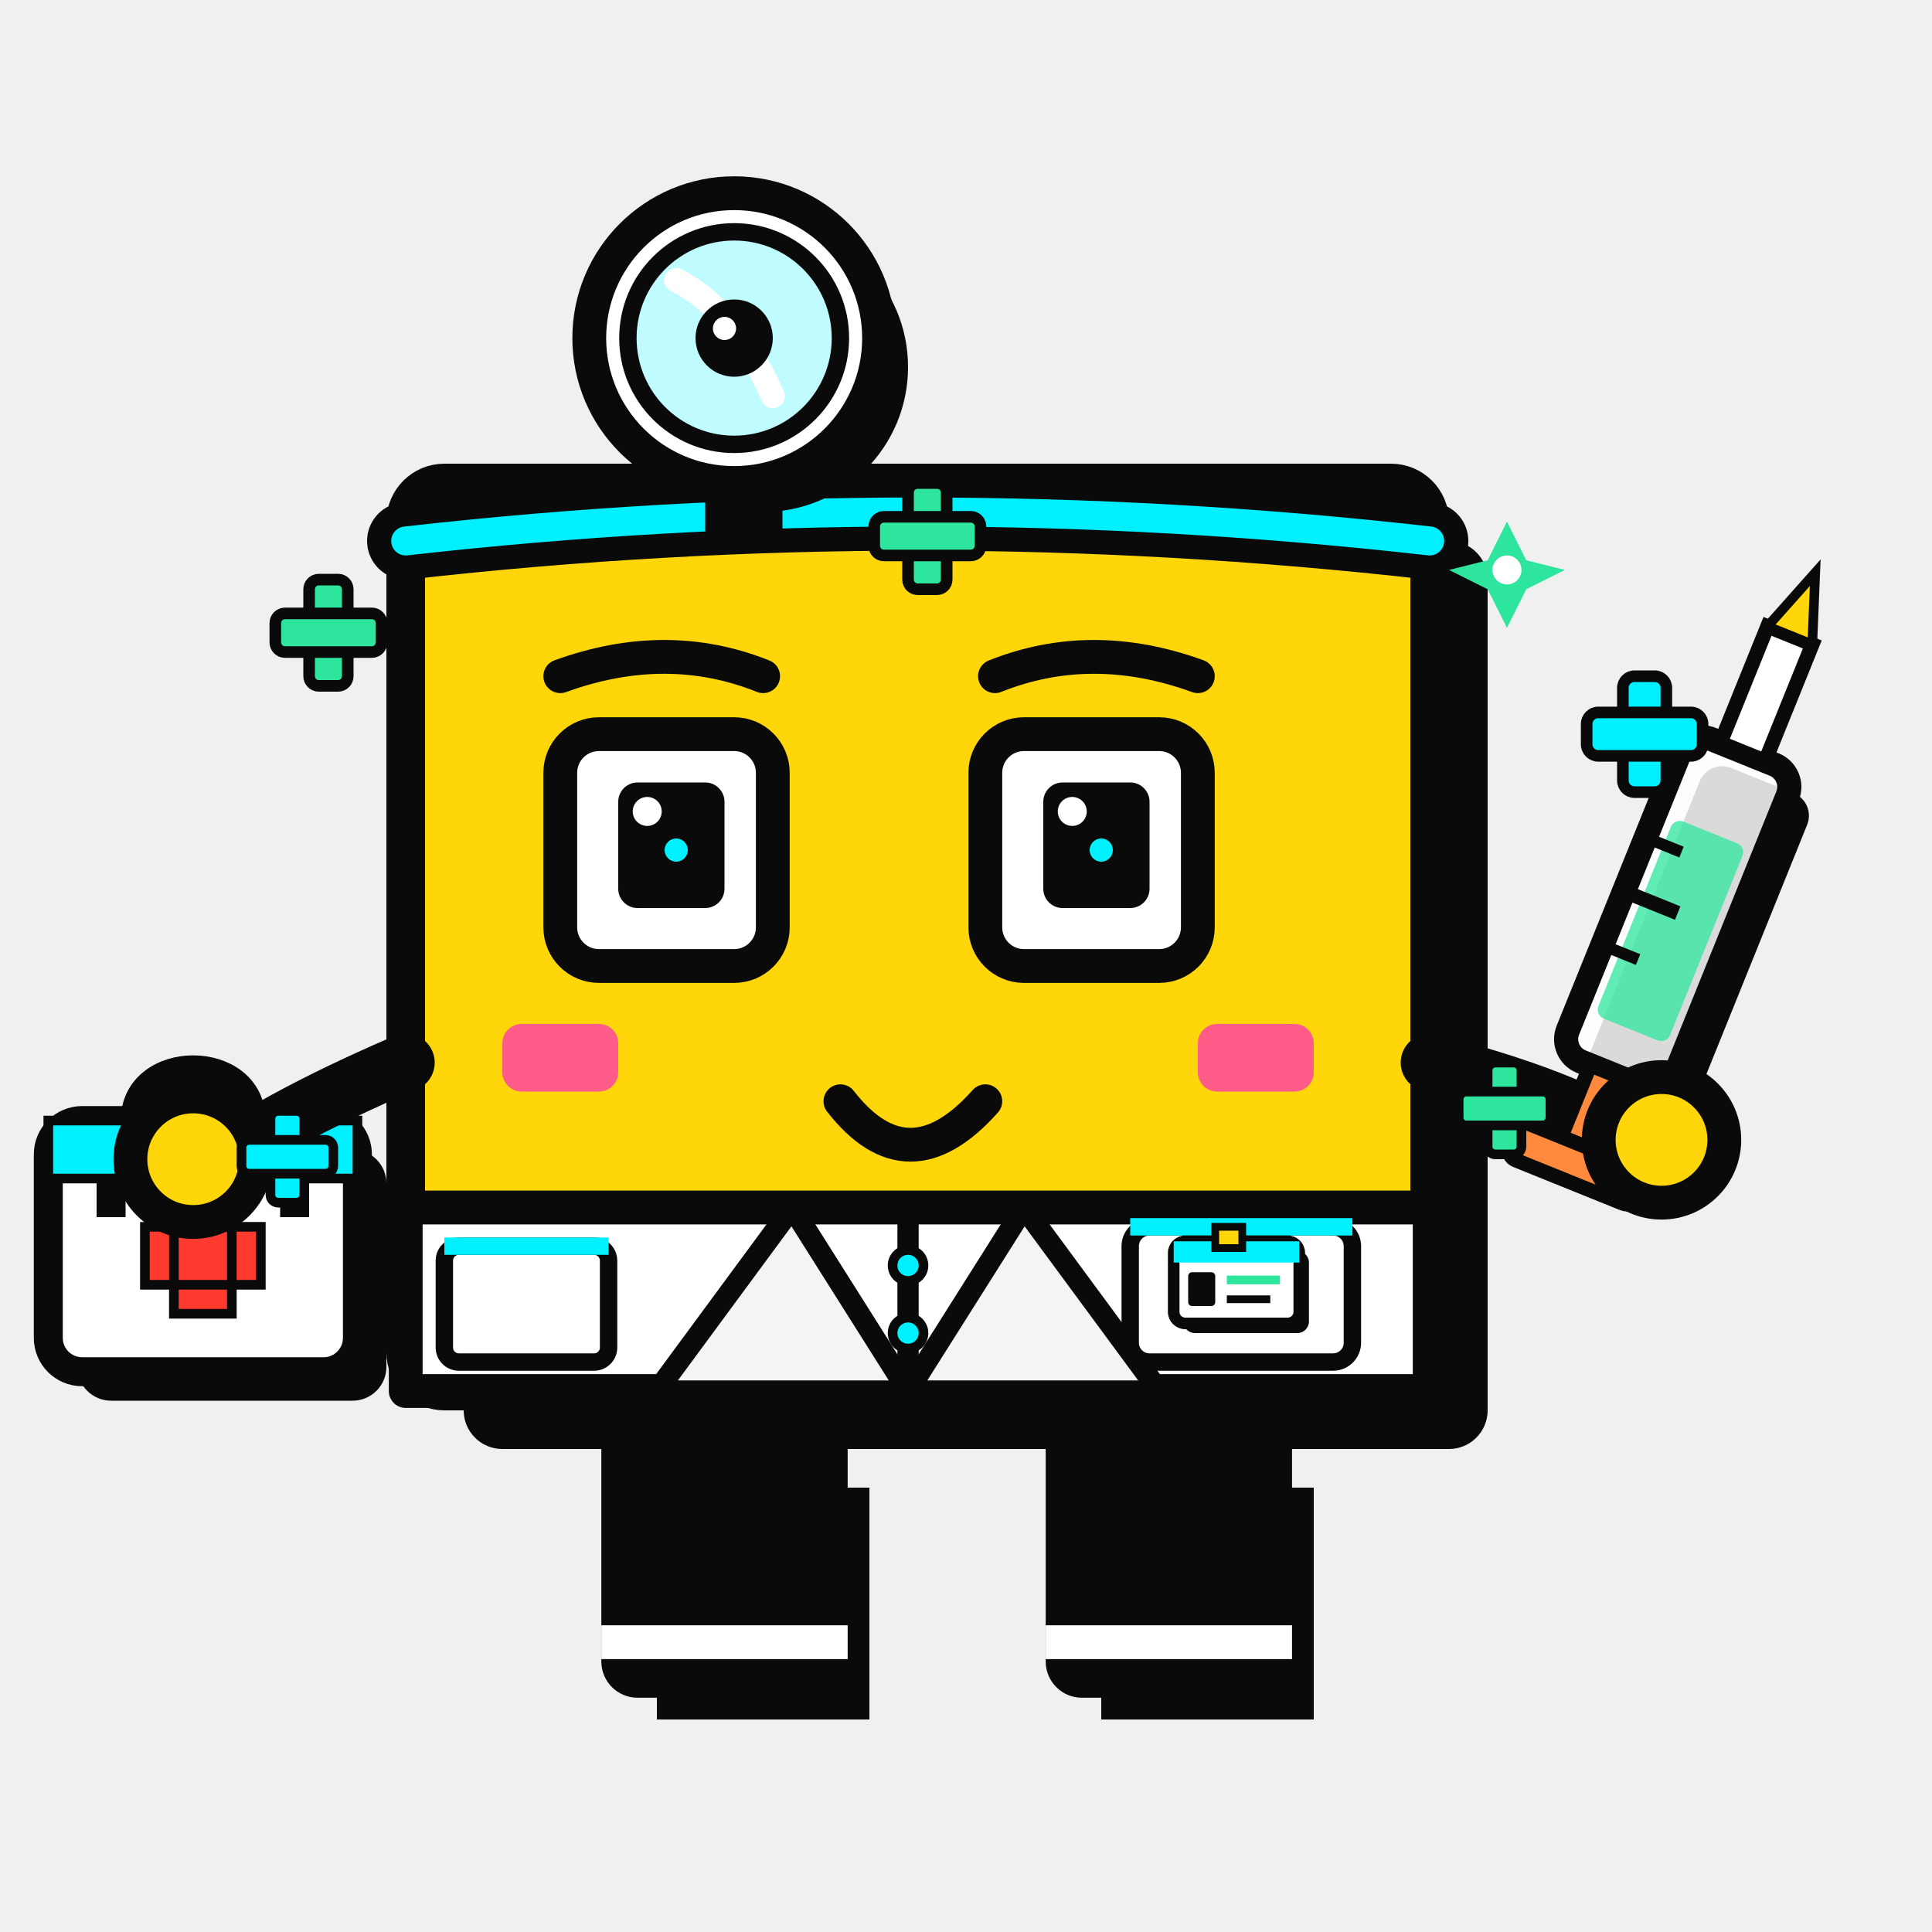
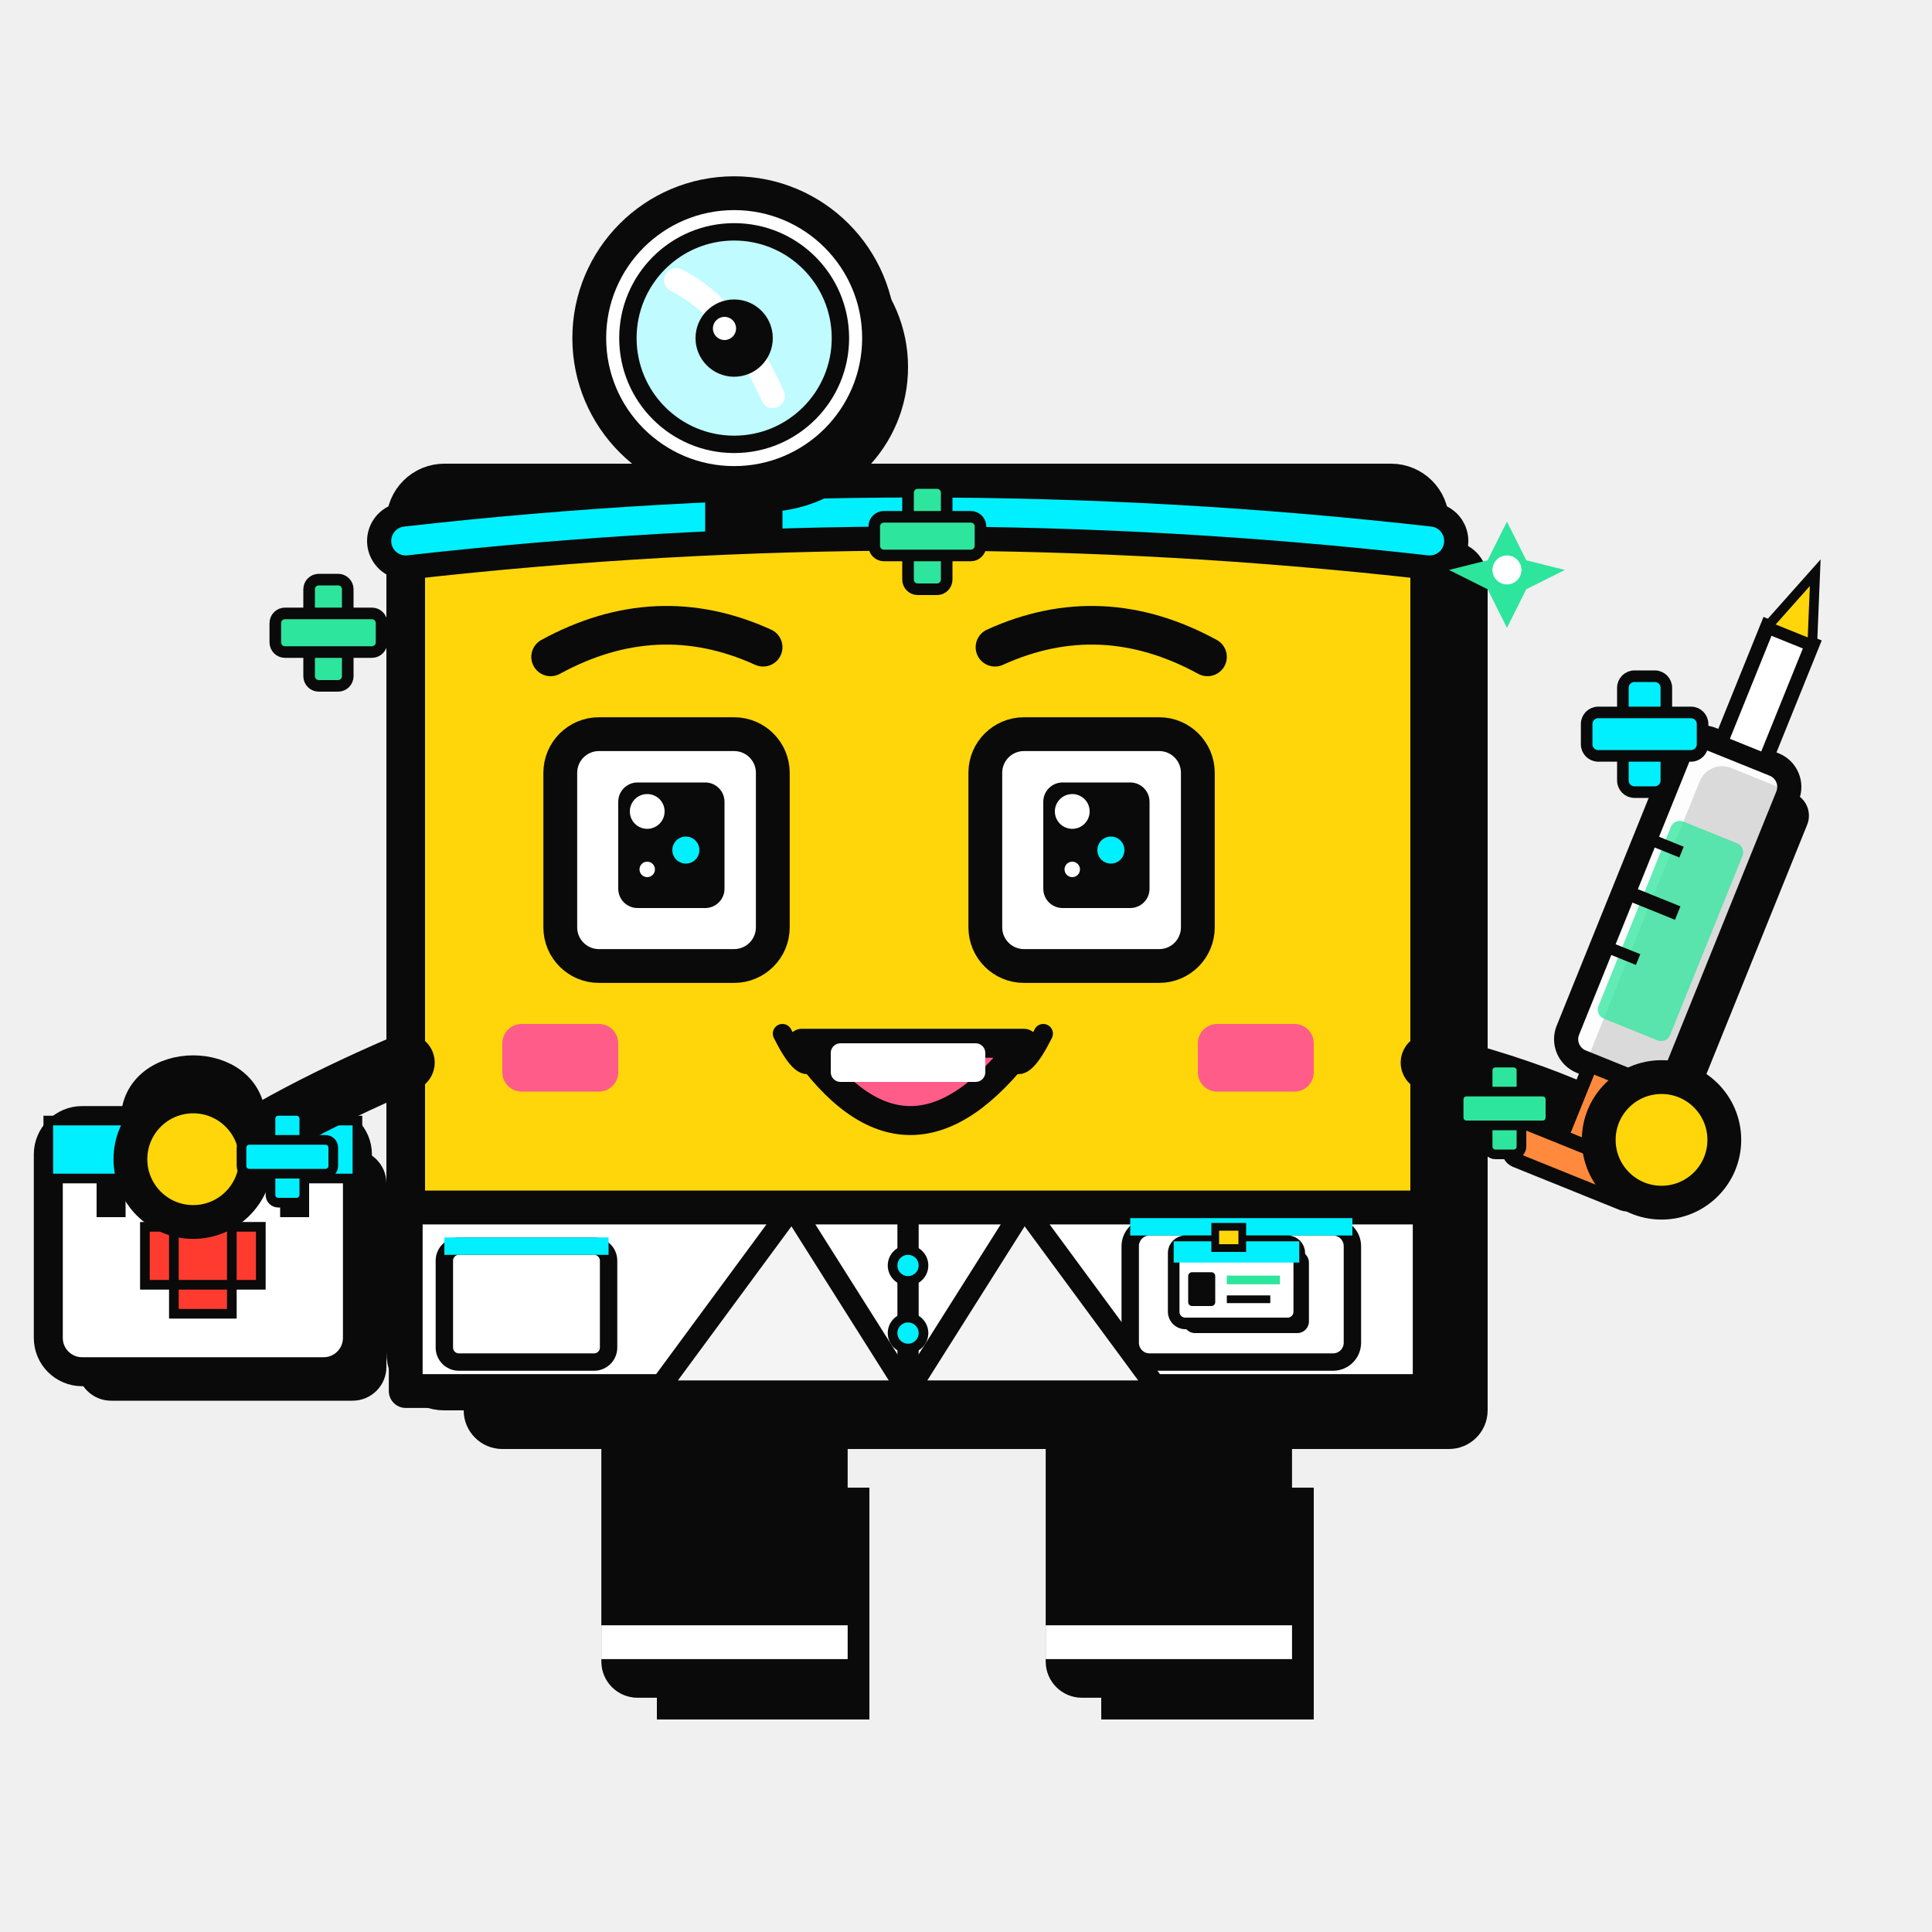
<svg xmlns="http://www.w3.org/2000/svg" viewBox="0 0 200 200" width="200" height="200" fill="none">
  <rect x="68" y="154" width="22" height="24" fill="#0A0A0A" />
  <rect x="114" y="154" width="22" height="24" fill="#0A0A0A" />
  <rect x="64" y="148" width="22" height="26" fill="#0A0A0A" rx="2" stroke="#0A0A0A" stroke-width="3.5" />
  <line x1="64" y1="170" x2="86" y2="170" stroke="#FFFFFF" stroke-width="3.5" stroke-linecap="square" />
  <rect x="110" y="148" width="22" height="26" fill="#0A0A0A" rx="2" stroke="#0A0A0A" stroke-width="3.5" />
  <line x1="110" y1="170" x2="132" y2="170" stroke="#FFFFFF" stroke-width="3.5" stroke-linecap="square" />
  <rect x="48" y="56" width="106" height="94" rx="4" fill="#0A0A0A" />
  <rect x="42" y="50" width="106" height="94" rx="4" fill="#FFD60A" stroke="#0A0A0A" stroke-width="4" />
  <line x1="54" y1="134" x2="136" y2="134" stroke="#0A0A0A" stroke-width="3.5" stroke-dasharray="8 6" />
  <rect x="52" y="106" width="12" height="7" rx="2" fill="#FF5C8A" />
  <rect x="124" y="106" width="12" height="7" rx="2" fill="#FF5C8A" />
  <rect x="58" y="76" width="22" height="24" rx="4" fill="#FFFFFF" stroke="#0A0A0A" stroke-width="3.5" />
  <rect x="64" y="81" width="11" height="13" rx="2" fill="#0A0A0A" />
-   <circle cx="67" cy="84" r="1.5" fill="#FFFFFF" />
-   <circle cx="70" cy="88" r="1.2" fill="#00F0FF" />
+   <circle cx="67" cy="84" r="1.8" fill="#FFFFFF" />
+   <circle cx="71" cy="88" r="1.4" fill="#00F0FF" />
+   <circle cx="67" cy="90" r="0.8" fill="#FFFFFF" />
  <rect x="102" y="76" width="22" height="24" rx="4" fill="#FFFFFF" stroke="#0A0A0A" stroke-width="3.5" />
  <rect x="108" y="81" width="11" height="13" rx="2" fill="#0A0A0A" />
-   <circle cx="111" cy="84" r="1.5" fill="#FFFFFF" />
-   <circle cx="114" cy="88" r="1.2" fill="#00F0FF" />
-   <path d="M 58 70 Q 69 66 79 70" stroke="#0A0A0A" stroke-width="3.5" stroke-linecap="round" fill="none" />
-   <path d="M 103 70 Q 113 66 124 70" stroke="#0A0A0A" stroke-width="3.5" stroke-linecap="round" fill="none" />
-   <path d="M 87 114 Q 94 123 102 114" stroke="#0A0A0A" stroke-width="3.5" fill="none" stroke-linecap="round" />
+   <circle cx="111" cy="84" r="1.8" fill="#FFFFFF" />
+   <circle cx="115" cy="88" r="1.4" fill="#00F0FF" />
+   <circle cx="111" cy="90" r="0.8" fill="#FFFFFF" />
+   <path d="M 57 68 Q 68 62 79 67" stroke="#0A0A0A" stroke-width="4" stroke-linecap="round" fill="none" />
+   <path d="M 103 67 Q 114 62 125 68" stroke="#0A0A0A" stroke-width="4" stroke-linecap="round" fill="none" />
+   <path d="M 83 108 Q 94 124 106 108 Z" fill="#FF5C8A" stroke="#0A0A0A" stroke-width="3" stroke-linejoin="round" />
+   <rect x="86" y="108" width="16" height="4" rx="1" fill="#FFFFFF" />
+   <path d="M 81 107 Q 83 111 84 110" stroke="#0A0A0A" stroke-width="2" stroke-linecap="round" fill="none" />
+   <path d="M 108 107 Q 106 111 105 110" stroke="#0A0A0A" stroke-width="2" stroke-linecap="round" fill="none" />
  <path d="M 42 125 L 148 125 L 148 144 L 42 144 Z" fill="#FFFFFF" stroke="#0A0A0A" stroke-width="3.5" stroke-linejoin="round" />
  <polygon points="68,144 94,144 82,125" fill="#F4F4F5" stroke="#0A0A0A" stroke-width="2.2" stroke-linejoin="round" />
  <polygon points="120,144 94,144 106,125" fill="#F4F4F5" stroke="#0A0A0A" stroke-width="2.2" stroke-linejoin="round" />
  <line x1="94" y1="125" x2="94" y2="144" stroke="#0A0A0A" stroke-width="2.2" />
  <circle cx="94" cy="131" r="1.6" fill="#00F0FF" stroke="#0A0A0A" stroke-width="1" />
  <circle cx="94" cy="138" r="1.6" fill="#00F0FF" stroke="#0A0A0A" stroke-width="1" />
  <rect x="46" y="129" width="17" height="12" rx="1.5" fill="#FFFFFF" stroke="#0A0A0A" stroke-width="1.8" />
  <line x1="46" y1="129" x2="63" y2="129" stroke="#00F0FF" stroke-width="1.8" />
  <rect x="117" y="127" width="23" height="14" rx="2" fill="#FFFFFF" stroke="#0A0A0A" stroke-width="1.8" />
  <line x1="117" y1="127" x2="140" y2="127" stroke="#00F0FF" stroke-width="1.8" />
  <rect x="122.5" y="129.5" width="13" height="8.5" rx="1.2" fill="#0A0A0A" />
  <rect x="121.5" y="128.5" width="13" height="8.5" rx="1.2" fill="#FFFFFF" stroke="#0A0A0A" stroke-width="1.2" />
  <rect x="121.5" y="128.5" width="13" height="2.2" fill="#00F0FF" />
  <rect x="123" y="131.7" width="2.8" height="3.5" rx="0.4" fill="#0A0A0A" />
  <line x1="127" y1="132.5" x2="132.5" y2="132.5" stroke="#2EE59D" stroke-width="0.9" />
  <line x1="127" y1="134.5" x2="131.5" y2="134.5" stroke="#0A0A0A" stroke-width="0.8" />
  <rect x="125.8" y="127" width="2.8" height="2.2" fill="#FFD60A" stroke="#0A0A0A" stroke-width="0.8" />
  <path d="M 42 56 Q 95 50 148 56" stroke="#0A0A0A" stroke-width="8" fill="none" stroke-linecap="round" />
  <path d="M 42 56 Q 95 50 148 56" stroke="#00F0FF" stroke-width="3" fill="none" stroke-linecap="round" />
  <rect x="73" y="42" width="8" height="15" rx="1.5" fill="#0A0A0A" />
  <circle cx="79" cy="38" r="15" fill="#0A0A0A" />
  <circle cx="76" cy="35" r="15" fill="#FFFFFF" stroke="#0A0A0A" stroke-width="3.5" />
  <circle cx="76" cy="35" r="11" fill="#00F0FF" fill-opacity="0.25" stroke="#0A0A0A" stroke-width="1.8" />
  <path d="M 70 29 Q 76 32 80 41" stroke="#FFFFFF" stroke-width="2.5" stroke-linecap="round" fill="none" />
  <circle cx="76" cy="35" r="4" fill="#0A0A0A" />
  <circle cx="75" cy="34" r="1.2" fill="#FFFFFF" />
  <path d="M 14 116 C 14 109 26 109 26 116" stroke="#0A0A0A" stroke-width="3" fill="none" />
  <rect x="8" y="119" width="32" height="26" rx="3.5" fill="#0A0A0A" />
  <rect x="5" y="116" width="32" height="26" rx="3.5" fill="#FFFFFF" stroke="#0A0A0A" stroke-width="3" />
  <rect x="5" y="116" width="32" height="6" fill="#00F0FF" stroke="#0A0A0A" stroke-width="1" />
  <rect x="18" y="124" width="6" height="12" fill="#FF3B30" />
  <rect x="15" y="127" width="12" height="6" fill="#FF3B30" />
  <rect x="18" y="124" width="6" height="12" stroke="#0A0A0A" stroke-width="1" fill="none" />
  <rect x="15" y="127" width="12" height="6" stroke="#0A0A0A" stroke-width="1" fill="none" />
  <rect x="10" y="122" width="3" height="4" fill="#0A0A0A" />
  <rect x="29" y="122" width="3" height="4" fill="#0A0A0A" />
  <path d="M 42 110 Q 28 116 20 122" stroke="#0A0A0A" stroke-width="6" stroke-linecap="round" fill="none" />
  <circle cx="20" cy="120" r="6.5" fill="#FFD60A" stroke="#0A0A0A" stroke-width="3.5" />
  <path d="M 148 110 Q 164 114 172 120" stroke="#0A0A0A" stroke-width="6" stroke-linecap="round" fill="none" />
  <g transform="rotate(22 172 96)">
    <rect x="170" y="78" width="12" height="36" rx="2.5" fill="#0A0A0A" />
    <rect x="167" y="76" width="12" height="36" rx="2.5" fill="#FFFFFF" fill-opacity="0.85" stroke="#0A0A0A" stroke-width="2.5" />
    <rect x="169" y="85" width="8" height="22" rx="1" fill="#2EE59D" fill-opacity="0.75" />
    <line x1="167" y1="88" x2="171" y2="88" stroke="#0A0A0A" stroke-width="1.2" />
    <line x1="167" y1="94" x2="173" y2="94" stroke="#0A0A0A" stroke-width="1.5" />
    <line x1="167" y1="100" x2="171" y2="100" stroke="#0A0A0A" stroke-width="1.2" />
    <rect x="170.5" y="112" width="5" height="8" fill="#FF8A3D" stroke="#0A0A0A" stroke-width="1.5" />
    <rect x="166" y="120" width="14" height="4" rx="1" fill="#FF8A3D" stroke="#0A0A0A" stroke-width="1.5" />
    <rect x="170.5" y="63" width="5" height="13" fill="#FFFFFF" stroke="#0A0A0A" stroke-width="1.5" />
    <polygon points="170.5,63 175.5,63 173,56" fill="#FFD60A" stroke="#0A0A0A" stroke-width="1" />
  </g>
  <polygon points="156,54 158,58 162,59 158,61 156,65 154,61 150,59 154,58" fill="#2EE59D" />
  <circle cx="156" cy="59" r="1.5" fill="#FFFFFF" />
  <circle cx="172" cy="118" r="6.5" fill="#FFD60A" stroke="#0A0A0A" stroke-width="3.5" />
  <g>
    <rect x="32" y="60" width="4" height="11" rx="1" fill="#2EE59D" stroke="#0A0A0A" stroke-width="1.2" />
    <rect x="28.5" y="63.5" width="11" height="4" rx="1" fill="#2EE59D" stroke="#0A0A0A" stroke-width="1.2" />
  </g>
  <g>
    <rect x="168" y="70" width="4.5" height="12" rx="1.2" fill="#00F0FF" stroke="#0A0A0A" stroke-width="1.2" />
    <rect x="164.25" y="73.75" width="12" height="4.5" rx="1.2" fill="#00F0FF" stroke="#0A0A0A" stroke-width="1.2" />
  </g>
  <g>
    <rect x="94" y="50" width="4" height="11" rx="1" fill="#2EE59D" stroke="#0A0A0A" stroke-width="1.2" />
    <rect x="90.5" y="53.5" width="11" height="4" rx="1" fill="#2EE59D" stroke="#0A0A0A" stroke-width="1.2" />
  </g>
  <g>
    <rect x="154" y="110" width="3.5" height="9.5" rx="0.8" fill="#2EE59D" stroke="#0A0A0A" stroke-width="1" />
    <rect x="151" y="113" width="9.5" height="3.5" rx="0.8" fill="#2EE59D" stroke="#0A0A0A" stroke-width="1" />
  </g>
  <g>
    <rect x="28" y="115" width="3.5" height="9.5" rx="0.8" fill="#00F0FF" stroke="#0A0A0A" stroke-width="1" />
    <rect x="25" y="118" width="9.5" height="3.5" rx="0.8" fill="#00F0FF" stroke="#0A0A0A" stroke-width="1" />
  </g>
</svg>
